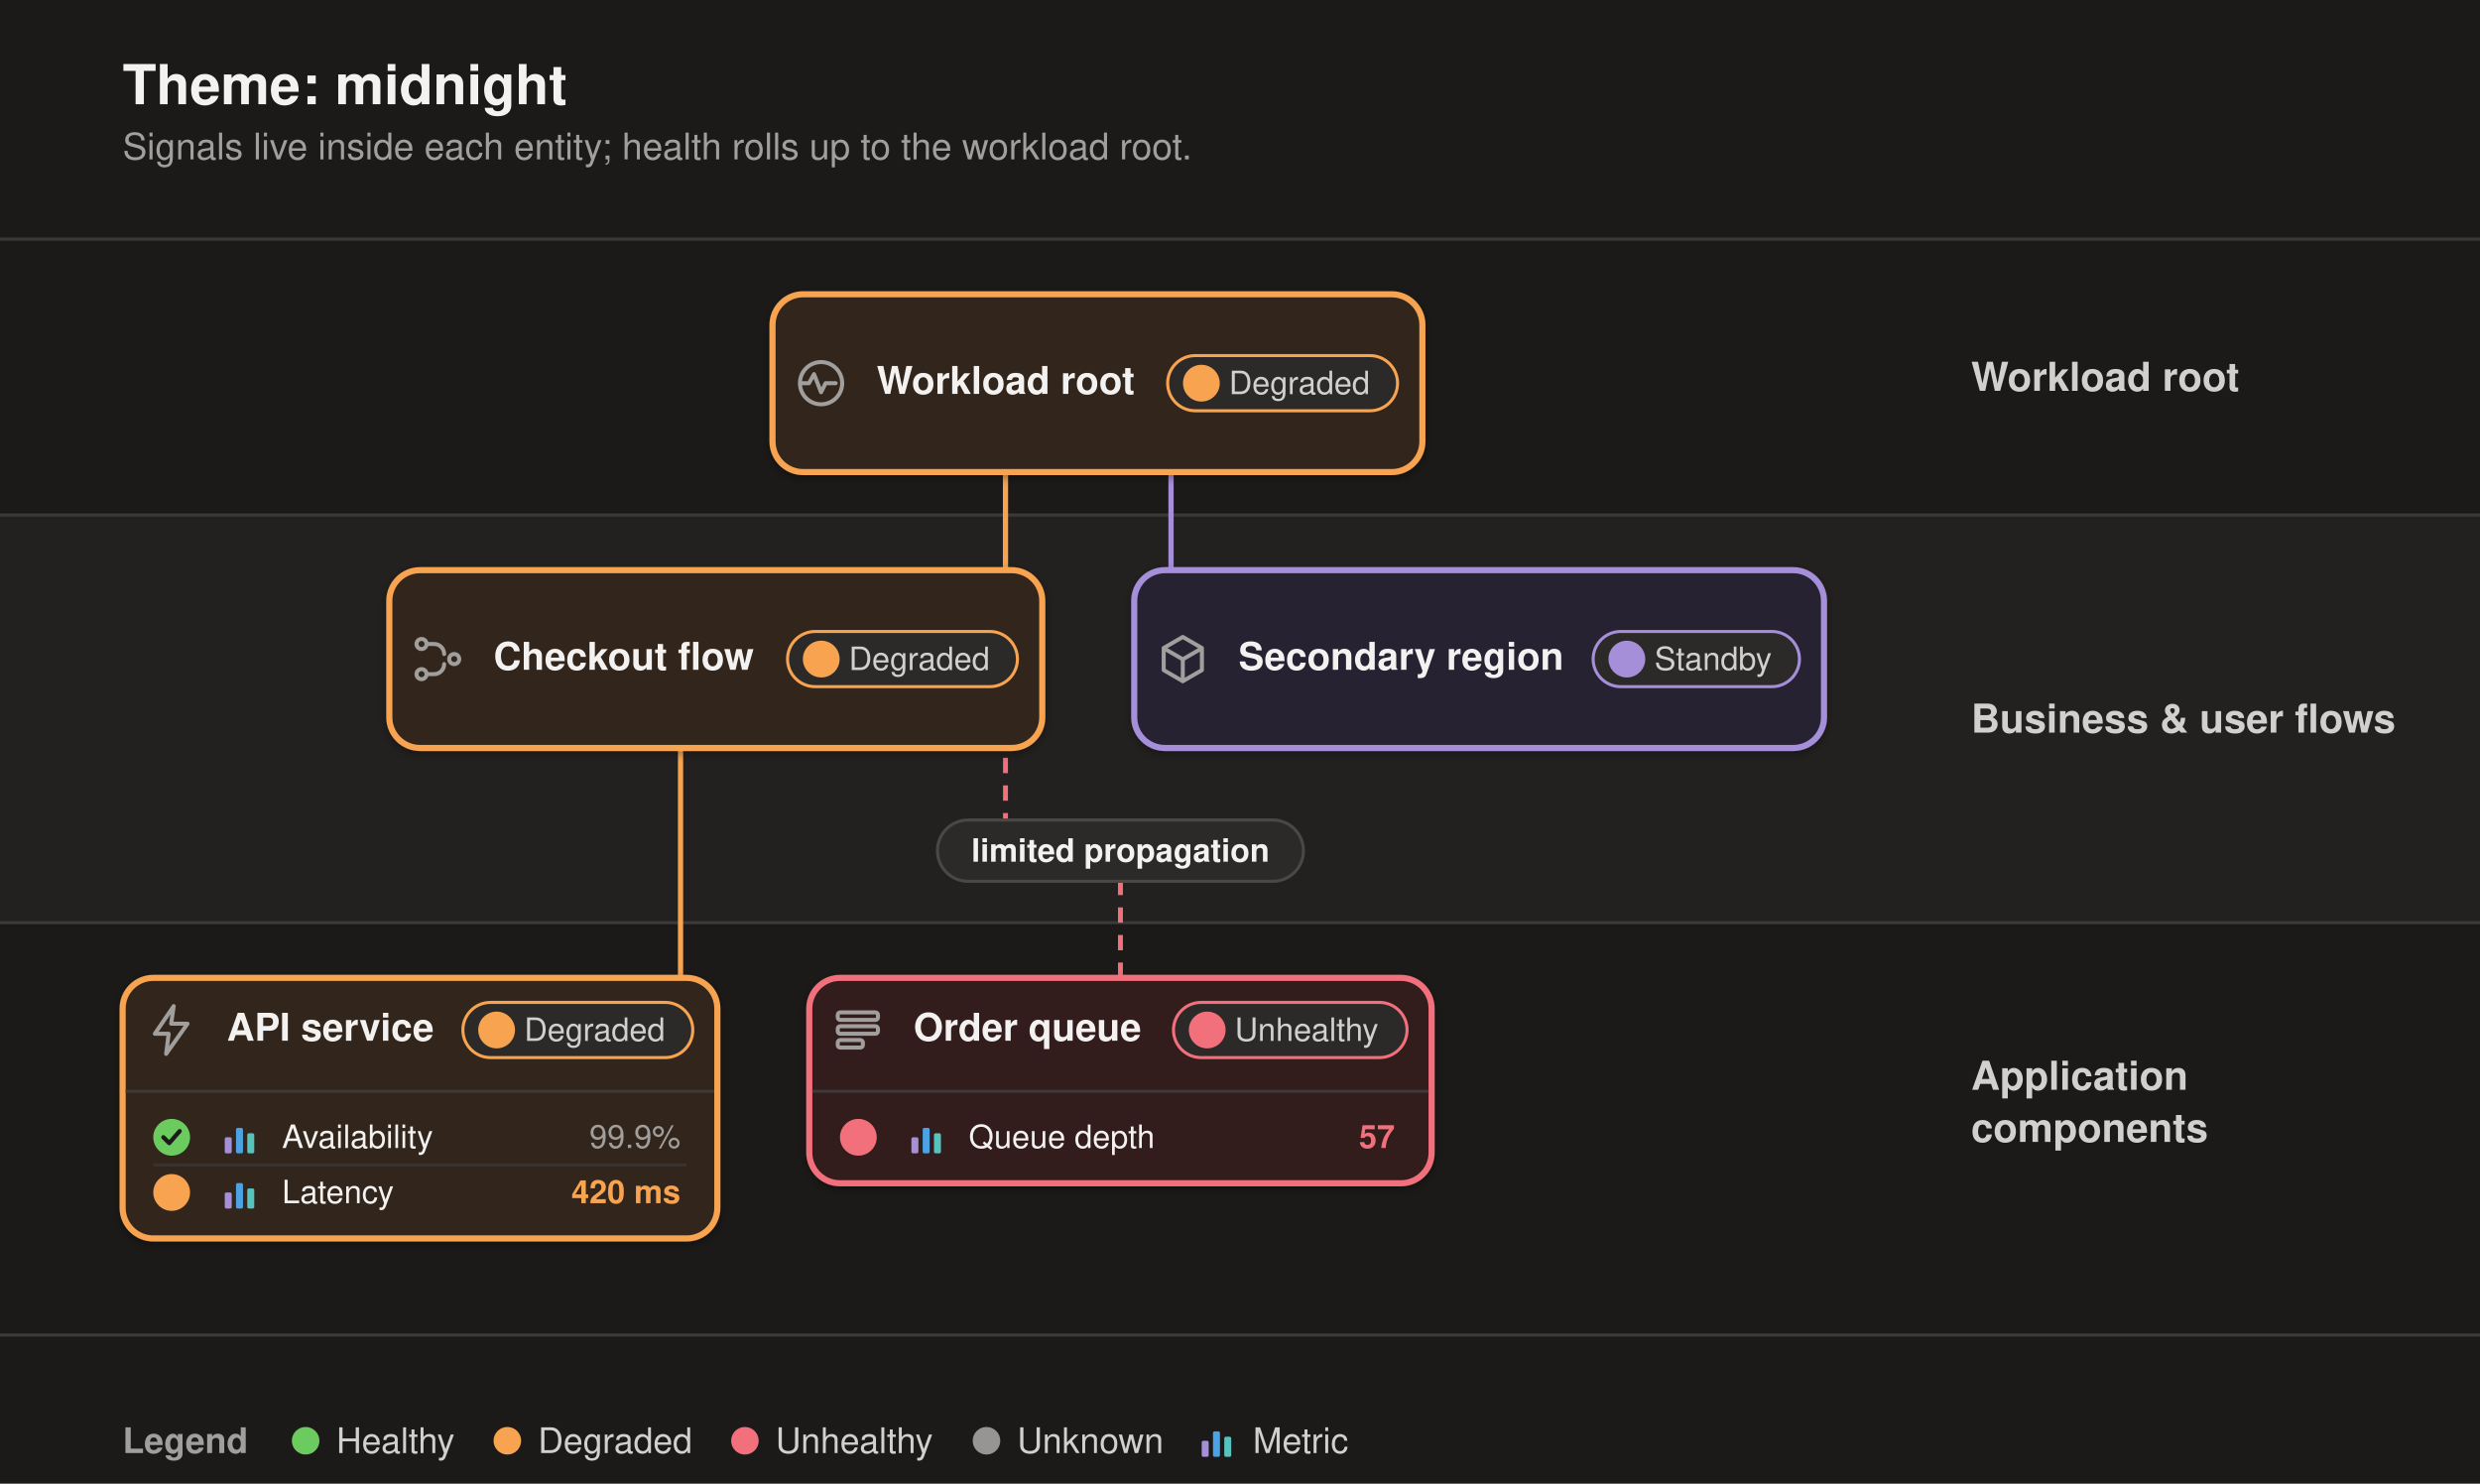
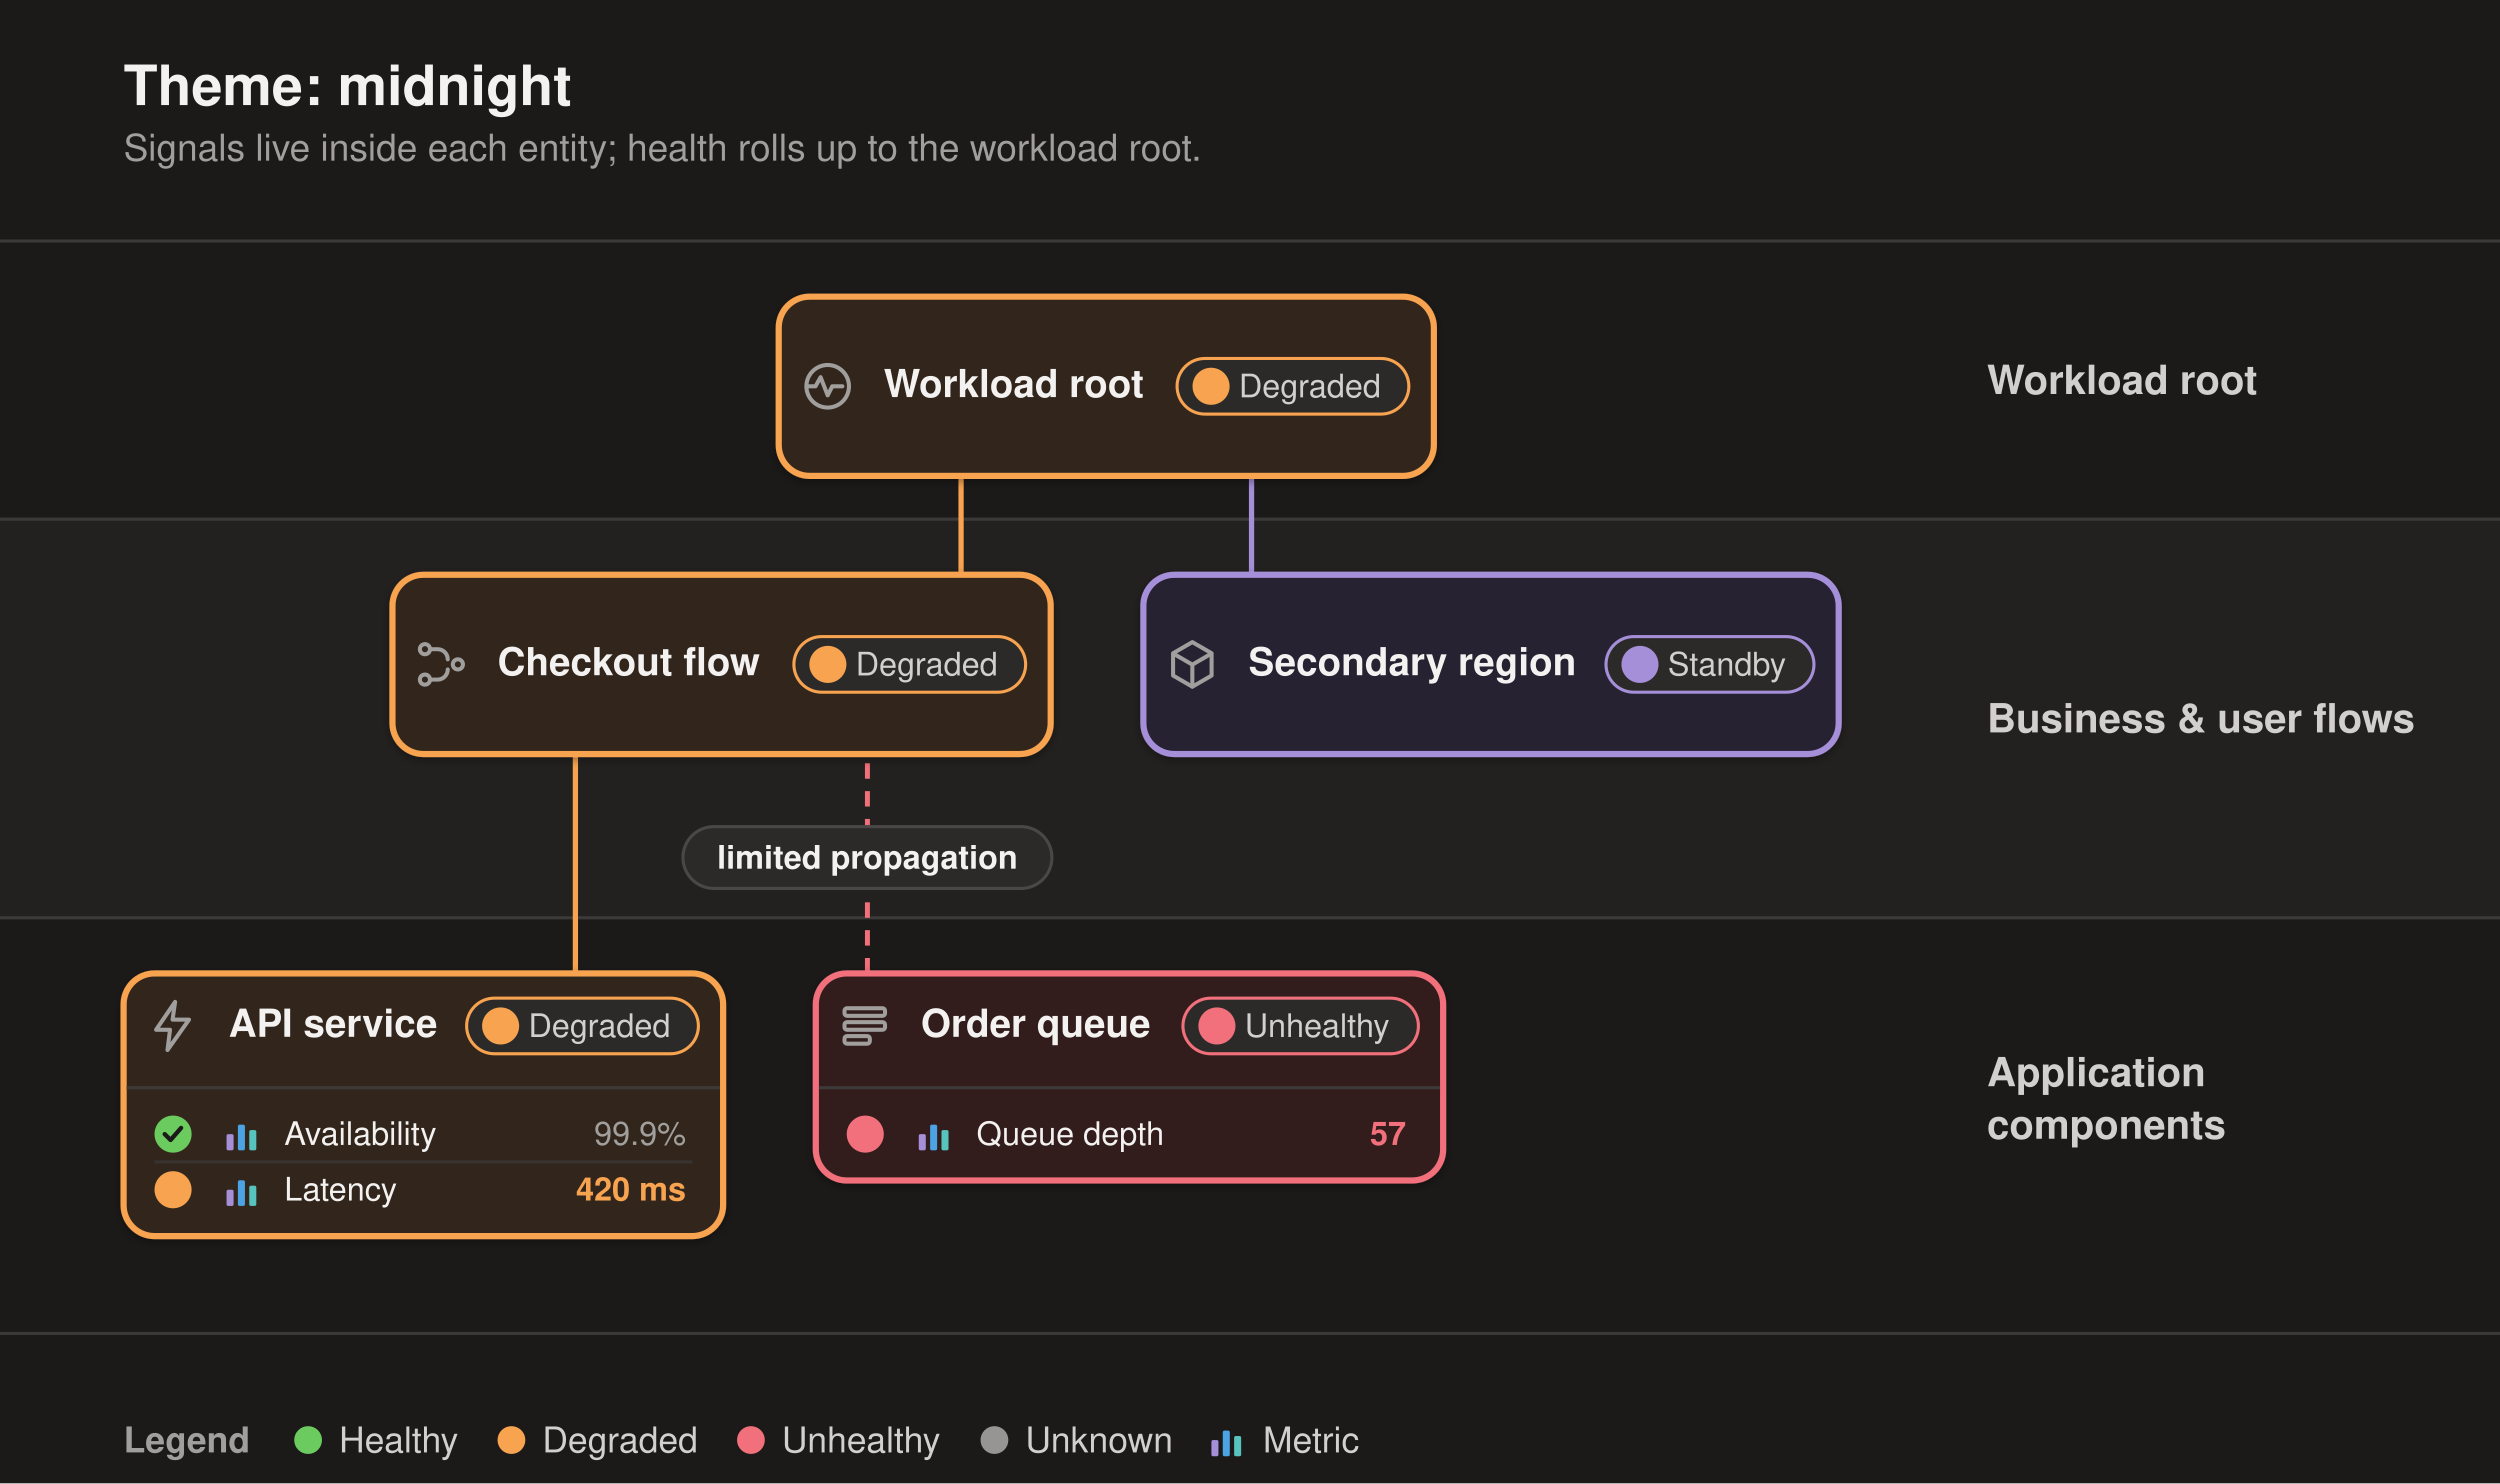
- <svg xmlns="http://www.w3.org/2000/svg" width="809" height="484" viewBox="0 0 809 484" font-family="Segoe UI, -apple-system, BlinkMacSystemFont, Helvetica, Arial, sans-serif">
+ <svg xmlns="http://www.w3.org/2000/svg" width="809" height="480" viewBox="0 0 809 480" font-family="Segoe UI, -apple-system, BlinkMacSystemFont, Helvetica, Arial, sans-serif">
  <defs>
    <filter id="cs" x="-20%" y="-20%" width="140%" height="140%">
      <feDropShadow dx="0" dy="1" stdDeviation="1.3" flood-color="#000" flood-opacity="0.35" />
    </filter>
  </defs>
-   <rect width="809" height="484" fill="#1b1a19" />
+   <rect width="809" height="480" fill="#1b1a19" />
  <rect x="0" y="78.0" width="809" height="90.0" fill="#1b1a19" />
  <line x1="0" y1="78.0" x2="809" y2="78.0" stroke="#3b3a39" />
  <text x="643.0" y="127.5" font-size="13" font-weight="700" fill="#d2d0ce">Workload root</text>
-   <rect x="0" y="168.0" width="809" height="133.0" fill="#232120" />
+   <rect x="0" y="168.0" width="809" height="129.0" fill="#232120" />
  <line x1="0" y1="168.0" x2="809" y2="168.0" stroke="#3b3a39" />
-   <text x="643.0" y="239.0" font-size="13" font-weight="700" fill="#d2d0ce">Business &amp; user flows</text>
-   <rect x="0" y="301.0" width="809" height="117.0" fill="#1b1a19" />
-   <line x1="0" y1="301.0" x2="809" y2="301.0" stroke="#3b3a39" />
-   <text x="643.0" y="355.5" font-size="13" font-weight="700" fill="#d2d0ce">Application</text>
-   <text x="643.0" y="372.5" font-size="13" font-weight="700" fill="#d2d0ce">components</text>
-   <line x1="0" y1="435.5" x2="809" y2="435.5" stroke="#3b3a39" />
+   <text x="643.0" y="237.0" font-size="13" font-weight="700" fill="#d2d0ce">Business &amp; user flows</text>
+   <rect x="0" y="297.0" width="809" height="117.0" fill="#1b1a19" />
+   <line x1="0" y1="297.0" x2="809" y2="297.0" stroke="#3b3a39" />
+   <text x="643.0" y="351.5" font-size="13" font-weight="700" fill="#d2d0ce">Application</text>
+   <text x="643.0" y="368.5" font-size="13" font-weight="700" fill="#d2d0ce">components</text>
+   <line x1="0" y1="431.5" x2="809" y2="431.5" stroke="#3b3a39" />
  <text x="40" y="34" font-size="18" font-weight="700" fill="#f3f2f1">Theme: midnight</text>
  <text x="40" y="52" font-size="12" fill="#a19f9d">Signals live inside each entity; health rolls up to the workload root.</text>
-   <text x="40.0" y="474.0" font-size="11.5" font-weight="600" fill="#a19f9d">Legend</text>
-   <circle cx="99.7" cy="470.0" r="4.5" fill="#6ccb5f" />
-   <text x="109.7" y="474.0" font-size="11.5" fill="#d2d0ce">Healthy</text>
-   <circle cx="165.5" cy="470.0" r="4.5" fill="#f7a350" />
-   <text x="175.5" y="474.0" font-size="11.5" fill="#d2d0ce">Degraded</text>
-   <circle cx="243.0" cy="470.0" r="4.5" fill="#f1707b" />
-   <text x="253.0" y="474.0" font-size="11.5" fill="#d2d0ce">Unhealthy</text>
-   <circle cx="321.8" cy="470.0" r="4.5" fill="#979593" />
-   <text x="331.8" y="474.0" font-size="11.5" fill="#d2d0ce">Unknown</text>
-   <g transform="translate(390.7,463.0) scale(0.875)">
+   <text x="40.0" y="470.0" font-size="11.5" font-weight="600" fill="#a19f9d">Legend</text>
+   <circle cx="99.7" cy="466.0" r="4.5" fill="#6ccb5f" />
+   <text x="109.7" y="470.0" font-size="11.5" fill="#d2d0ce">Healthy</text>
+   <circle cx="165.5" cy="466.0" r="4.5" fill="#f7a350" />
+   <text x="175.5" y="470.0" font-size="11.5" fill="#d2d0ce">Degraded</text>
+   <circle cx="243.0" cy="466.0" r="4.5" fill="#f1707b" />
+   <text x="253.0" y="470.0" font-size="11.5" fill="#d2d0ce">Unhealthy</text>
+   <circle cx="321.8" cy="466.0" r="4.5" fill="#979593" />
+   <text x="331.8" y="470.0" font-size="11.5" fill="#d2d0ce">Unknown</text>
+   <g transform="translate(390.7,459.0) scale(0.875)">
    <rect x="1.5" y="8" width="2.6" height="6" rx="0.6" fill="#a58fd8" />
    <rect x="5.7" y="4.5" width="2.6" height="9.5" rx="0.6" fill="#4ba3e3" />
    <rect x="9.9" y="6.5" width="2.6" height="7.5" rx="0.6" fill="#57c3bf" />
  </g>
-   <text x="408.7" y="474.0" font-size="11.5" fill="#d2d0ce">Metric</text>
+   <text x="408.7" y="470.0" font-size="11.5" fill="#d2d0ce">Metric</text>
  <g transform="translate(40.0,0)">
    <g fill="none" stroke-linecap="butt" stroke-linejoin="round">
-       <path d="M182.0 319.0 L182.0 244.0" stroke="#f7a350" stroke-width="1.7" />
-       <path d="M342.0 186.0 L342.0 154.0" stroke="#a58fd8" stroke-width="1.7" />
-       <path d="M288.0 186.0 L288.0 154.0" stroke="#f7a350" stroke-width="1.7" />
-       <path d="M325.5 319.0 L325.5 284.5 Q325.5 277.5 318.5 277.5 L295.0 277.5 Q288.0 277.5 288.0 270.5 L288.0 244.0" stroke="#f1707b" stroke-width="1.6" stroke-dasharray="5 4" />
+       <path d="M365.0 186.0 L365.0 154.0" stroke="#a58fd8" stroke-width="1.7" />
+       <path d="M146.2 315.0 L146.2 244.0" stroke="#f7a350" stroke-width="1.7" />
+       <path d="M271.0 186.0 L271.0 154.0" stroke="#f7a350" stroke-width="1.7" />
+       <path d="M240.7 315.0 L240.7 244.0" stroke="#f1707b" stroke-width="1.6" stroke-dasharray="5 4" />
    </g>
    <g stroke="none">
-       <rect x="265.8" y="267.5" width="119.4" height="20" rx="10" fill="#2b2a29" stroke="#4a4846" stroke-width="1" />
-       <text x="325.5" y="281.1" font-size="10.5" font-weight="600" fill="#f3f2f1" text-anchor="middle">limited propagation</text>
+       <rect x="181.0" y="267.5" width="119.4" height="20" rx="10" fill="#2b2a29" stroke="#4a4846" stroke-width="1" />
+       <text x="240.7" y="281.1" font-size="10.5" font-weight="600" fill="#f3f2f1" text-anchor="middle">limited propagation</text>
    </g>
    <g filter="url(#cs)">
-       <rect x="0.0" y="319.0" width="194" height="85" rx="10" fill="#33261a" stroke="#f7a350" stroke-width="2" />
+       <rect x="0.0" y="315.0" width="194" height="85" rx="10" fill="#33261a" stroke="#f7a350" stroke-width="2" />
    </g>
-     <g transform="translate(6.0,326.16) scale(0.82)">
+     <g transform="translate(6.0,322.16) scale(0.82)">
      <path d="M13 2.5 5.5 13.5H11l-1 8 8.5-12H12z" fill="none" stroke="#a19f9d" stroke-width="1.6" stroke-linecap="round" stroke-linejoin="round" />
    </g>
-     <text x="34.0" y="339.5" font-size="12.5" font-weight="600" fill="#f3f2f1">API service</text>
-     <rect x="111.0" y="327.00" width="75.0" height="18" rx="9" fill="#2b2a29" stroke="#f7a350" stroke-width="1" />
-     <circle cx="122.0" cy="336.0" r="6" fill="#f7a350" />
-     <text x="131.0" y="339.57" font-size="10.5" fill="#d2d0ce">Degraded</text>
-     <line x1="1.0" y1="356.0" x2="193.0" y2="356.0" stroke="#3b3a39" />
-     <circle cx="16.0" cy="371.0" r="6" fill="#6ccb5f" />
-     <path d="M13.3 371.0 l1.9 1.9 l3.4 -3.9" fill="none" stroke="#1b1a19" stroke-width="1.4" stroke-linecap="round" stroke-linejoin="round" />
-     <g transform="translate(32.0,364.0) scale(0.875)">
+     <text x="34.0" y="335.5" font-size="12.5" font-weight="600" fill="#f3f2f1">API service</text>
+     <rect x="111.0" y="323.00" width="75.0" height="18" rx="9" fill="#2b2a29" stroke="#f7a350" stroke-width="1" />
+     <circle cx="122.0" cy="332.0" r="6" fill="#f7a350" />
+     <text x="131.0" y="335.57" font-size="10.5" fill="#d2d0ce">Degraded</text>
+     <line x1="1.0" y1="352.0" x2="193.0" y2="352.0" stroke="#3b3a39" />
+     <circle cx="16.0" cy="367.0" r="6" fill="#6ccb5f" />
+     <path d="M13.3 367.0 l1.9 1.9 l3.4 -3.9" fill="none" stroke="#1b1a19" stroke-width="1.4" stroke-linecap="round" stroke-linejoin="round" />
+     <g transform="translate(32.0,360.0) scale(0.875)">
      <rect x="1.5" y="8" width="2.6" height="6" rx="0.6" fill="#a58fd8" />
      <rect x="5.7" y="4.5" width="2.6" height="9.5" rx="0.6" fill="#4ba3e3" />
      <rect x="9.9" y="6.5" width="2.6" height="7.5" rx="0.6" fill="#57c3bf" />
    </g>
-     <text x="52.0" y="374.5" font-size="10.5" fill="#f3f2f1">Availability</text>
-     <text x="182.0" y="374.5" font-size="10.5" font-weight="400" fill="#a19f9d" text-anchor="end">99.9%</text>
-     <line x1="10.0" y1="380.0" x2="184.0" y2="380.0" stroke="#3b3a39" stroke-opacity="0.7" />
-     <circle cx="16.0" cy="389.0" r="6" fill="#f7a350" />
-     <g transform="translate(32.0,382.0) scale(0.875)">
+     <text x="52.0" y="370.5" font-size="10.5" fill="#f3f2f1">Availability</text>
+     <text x="182.0" y="370.5" font-size="10.5" font-weight="400" fill="#a19f9d" text-anchor="end">99.9%</text>
+     <line x1="10.0" y1="376.0" x2="184.0" y2="376.0" stroke="#3b3a39" stroke-opacity="0.7" />
+     <circle cx="16.0" cy="385.0" r="6" fill="#f7a350" />
+     <g transform="translate(32.0,378.0) scale(0.875)">
      <rect x="1.5" y="8" width="2.6" height="6" rx="0.6" fill="#a58fd8" />
      <rect x="5.7" y="4.5" width="2.6" height="9.5" rx="0.6" fill="#4ba3e3" />
      <rect x="9.9" y="6.5" width="2.6" height="7.5" rx="0.6" fill="#57c3bf" />
    </g>
-     <text x="52.0" y="392.5" font-size="10.5" fill="#f3f2f1">Latency</text>
-     <text x="182.0" y="392.5" font-size="10.5" font-weight="600" fill="#f7a350" text-anchor="end">420 ms</text>
+     <text x="52.0" y="388.5" font-size="10.5" fill="#f3f2f1">Latency</text>
+     <text x="182.0" y="388.5" font-size="10.5" font-weight="600" fill="#f7a350" text-anchor="end">420 ms</text>
    <g filter="url(#cs)">
-       <rect x="224.0" y="319.0" width="203" height="67" rx="10" fill="#331d1f" stroke="#f1707b" stroke-width="2" />
+       <rect x="224.0" y="315.0" width="203" height="67" rx="10" fill="#331d1f" stroke="#f1707b" stroke-width="2" />
    </g>
-     <g transform="translate(230.0,326.16) scale(0.82)">
+     <g transform="translate(230.0,322.16) scale(0.82)">
      <rect x="4" y="5" width="16" height="3" rx="1" fill="none" stroke="#a19f9d" stroke-width="1.6" stroke-linecap="round" stroke-linejoin="round" />
      <rect x="4" y="10.5" width="16" height="3" rx="1" fill="none" stroke="#a19f9d" stroke-width="1.6" stroke-linecap="round" stroke-linejoin="round" />
      <rect x="4" y="16" width="10" height="3" rx="1" fill="none" stroke="#a19f9d" stroke-width="1.6" stroke-linecap="round" stroke-linejoin="round" />
    </g>
-     <text x="258.0" y="339.5" font-size="12.5" font-weight="600" fill="#f3f2f1">Order queue</text>
-     <rect x="342.8" y="327.00" width="76.2" height="18" rx="9" fill="#2b2a29" stroke="#f1707b" stroke-width="1" />
-     <circle cx="353.8" cy="336.0" r="6" fill="#f1707b" />
-     <text x="362.8" y="339.57" font-size="10.5" fill="#d2d0ce">Unhealthy</text>
-     <line x1="225.0" y1="356.0" x2="426.0" y2="356.0" stroke="#3b3a39" />
-     <circle cx="240.0" cy="371.0" r="6" fill="#f1707b" />
-     <g transform="translate(256.0,364.0) scale(0.875)">
+     <text x="258.0" y="335.5" font-size="12.5" font-weight="600" fill="#f3f2f1">Order queue</text>
+     <rect x="342.8" y="323.00" width="76.2" height="18" rx="9" fill="#2b2a29" stroke="#f1707b" stroke-width="1" />
+     <circle cx="353.8" cy="332.0" r="6" fill="#f1707b" />
+     <text x="362.8" y="335.57" font-size="10.5" fill="#d2d0ce">Unhealthy</text>
+     <line x1="225.0" y1="352.0" x2="426.0" y2="352.0" stroke="#3b3a39" />
+     <circle cx="240.0" cy="367.0" r="6" fill="#f1707b" />
+     <g transform="translate(256.0,360.0) scale(0.875)">
      <rect x="1.5" y="8" width="2.6" height="6" rx="0.6" fill="#a58fd8" />
      <rect x="5.7" y="4.5" width="2.6" height="9.5" rx="0.6" fill="#4ba3e3" />
      <rect x="9.9" y="6.5" width="2.6" height="7.5" rx="0.6" fill="#57c3bf" />
    </g>
-     <text x="276.0" y="374.5" font-size="10.5" fill="#f3f2f1">Queue depth</text>
-     <text x="415.0" y="374.5" font-size="10.5" font-weight="600" fill="#f1707b" text-anchor="end">57</text>
+     <text x="276.0" y="370.5" font-size="10.5" fill="#f3f2f1">Queue depth</text>
+     <text x="415.0" y="370.5" font-size="10.5" font-weight="600" fill="#f1707b" text-anchor="end">57</text>
    <g filter="url(#cs)">
      <rect x="87.0" y="186.0" width="213" height="58" rx="10" fill="#33261a" stroke="#f7a350" stroke-width="2" />
    </g>
    <g transform="translate(93.0,205.16) scale(0.82)">
      <circle cx="5.5" cy="6" r="2" fill="none" stroke="#a19f9d" stroke-width="1.6" stroke-linecap="round" stroke-linejoin="round" />
      <circle cx="5.5" cy="18" r="2" fill="none" stroke="#a19f9d" stroke-width="1.6" stroke-linecap="round" stroke-linejoin="round" />
      <circle cx="18.5" cy="12" r="2" fill="none" stroke="#a19f9d" stroke-width="1.6" stroke-linecap="round" stroke-linejoin="round" />
      <path d="M7.5 6h3a4 4 0 0 1 4 4M7.5 18h3a4 4 0 0 0 4-4" fill="none" stroke="#a19f9d" stroke-width="1.6" stroke-linecap="round" stroke-linejoin="round" />
    </g>
    <text x="121.0" y="218.5" font-size="12.5" font-weight="600" fill="#f3f2f1">Checkout flow</text>
    <rect x="216.9" y="206.00" width="75.0" height="18" rx="9" fill="#2b2a29" stroke="#f7a350" stroke-width="1" />
    <circle cx="227.9" cy="215.0" r="6" fill="#f7a350" />
    <text x="236.9" y="218.57" font-size="10.5" fill="#d2d0ce">Degraded</text>
    <g filter="url(#cs)">
      <rect x="330.0" y="186.0" width="225" height="58" rx="10" fill="#262033" stroke="#a58fd8" stroke-width="2" />
    </g>
    <g transform="translate(336.0,205.16) scale(0.82)">
      <path d="M12 3.2l7.6 4.4v8.8L12 20.8l-7.6-4.4V7.6z" fill="none" stroke="#a19f9d" stroke-width="1.6" stroke-linecap="round" stroke-linejoin="round" />
      <path d="M4.6 7.8l7.4 4.3 7.4-4.3M12 12.1v8.6" fill="none" stroke="#a19f9d" stroke-width="1.6" stroke-linecap="round" stroke-linejoin="round" />
    </g>
    <text x="364.0" y="218.5" font-size="12.5" font-weight="600" fill="#f3f2f1">Secondary region</text>
    <rect x="479.7" y="206.00" width="67.3" height="18" rx="9" fill="#2b2a29" stroke="#a58fd8" stroke-width="1" />
    <circle cx="490.7" cy="215.0" r="6" fill="#a58fd8" />
    <text x="499.7" y="218.57" font-size="10.5" fill="#d2d0ce">Standby</text>
    <g filter="url(#cs)">
      <rect x="212.0" y="96.0" width="212" height="58" rx="10" fill="#33261a" stroke="#f7a350" stroke-width="2" />
    </g>
    <g transform="translate(218.0,115.16) scale(0.82)">
      <circle cx="12" cy="12" r="8.4" fill="none" stroke="#a19f9d" stroke-width="1.6" stroke-linecap="round" stroke-linejoin="round" />
      <path d="M4.2 12h3l2-3.6 2.8 7.2 1.8-3.6h4" fill="none" stroke="#a19f9d" stroke-width="1.6" stroke-linecap="round" stroke-linejoin="round" />
    </g>
    <text x="246.0" y="128.5" font-size="12.5" font-weight="600" fill="#f3f2f1">Workload root</text>
    <rect x="340.9" y="116.00" width="75.0" height="18" rx="9" fill="#2b2a29" stroke="#f7a350" stroke-width="1" />
    <circle cx="351.9" cy="125.0" r="6" fill="#f7a350" />
    <text x="360.9" y="128.57" font-size="10.5" fill="#d2d0ce">Degraded</text>
  </g>
</svg>
